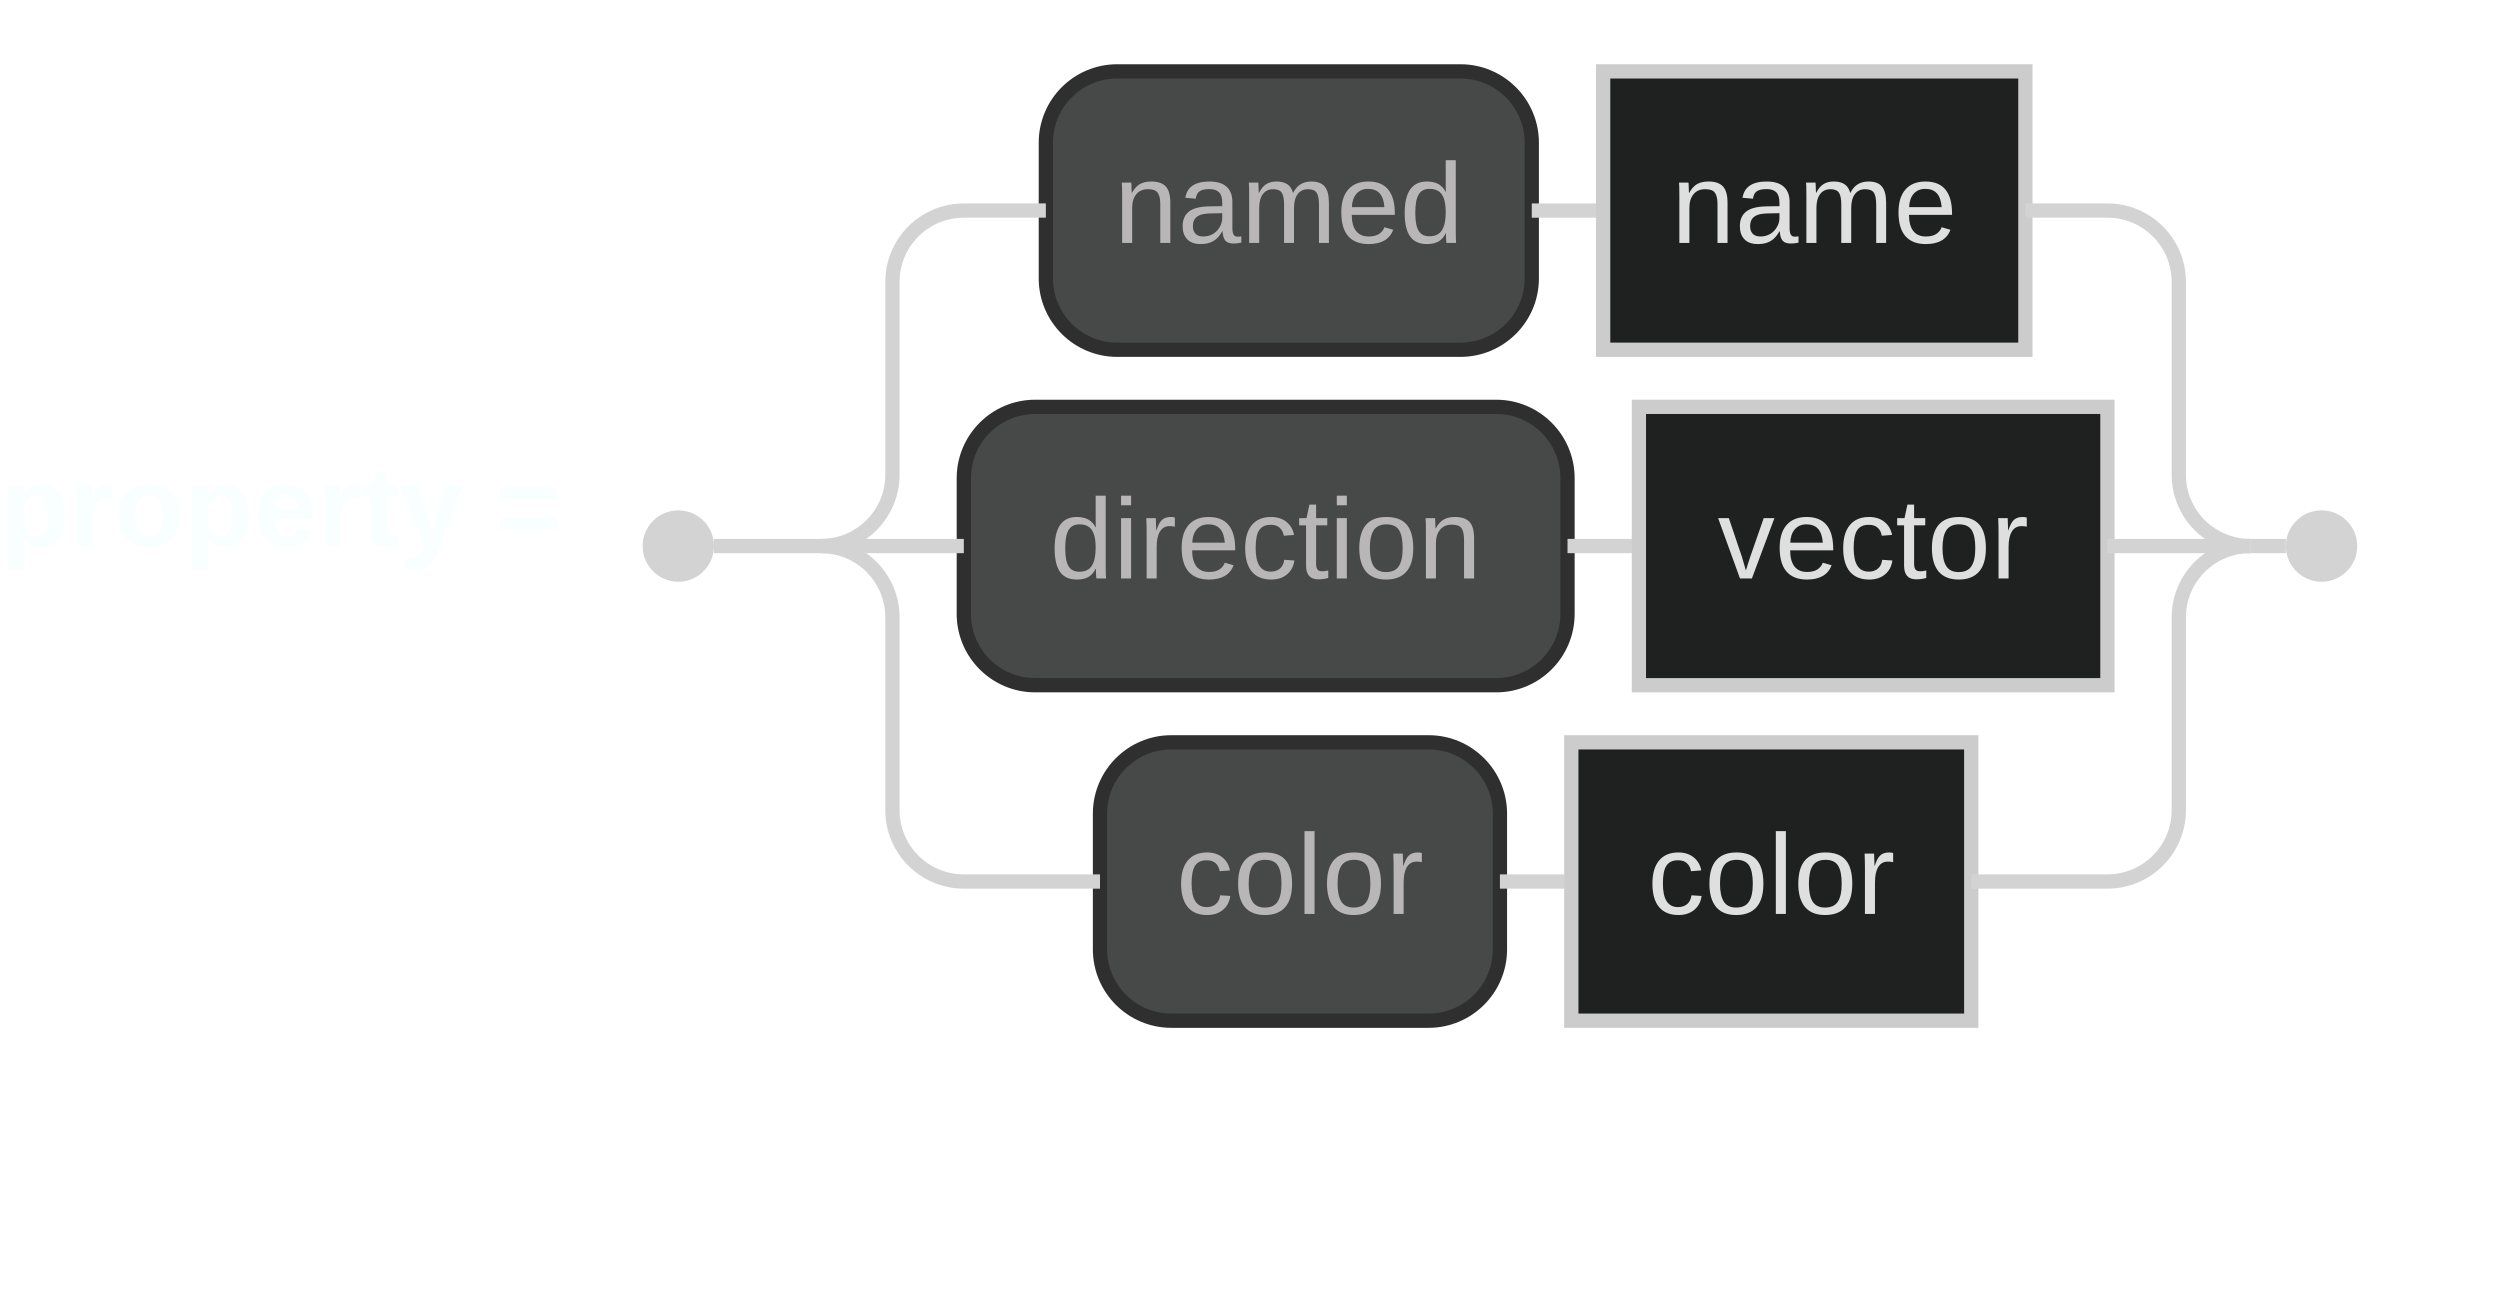
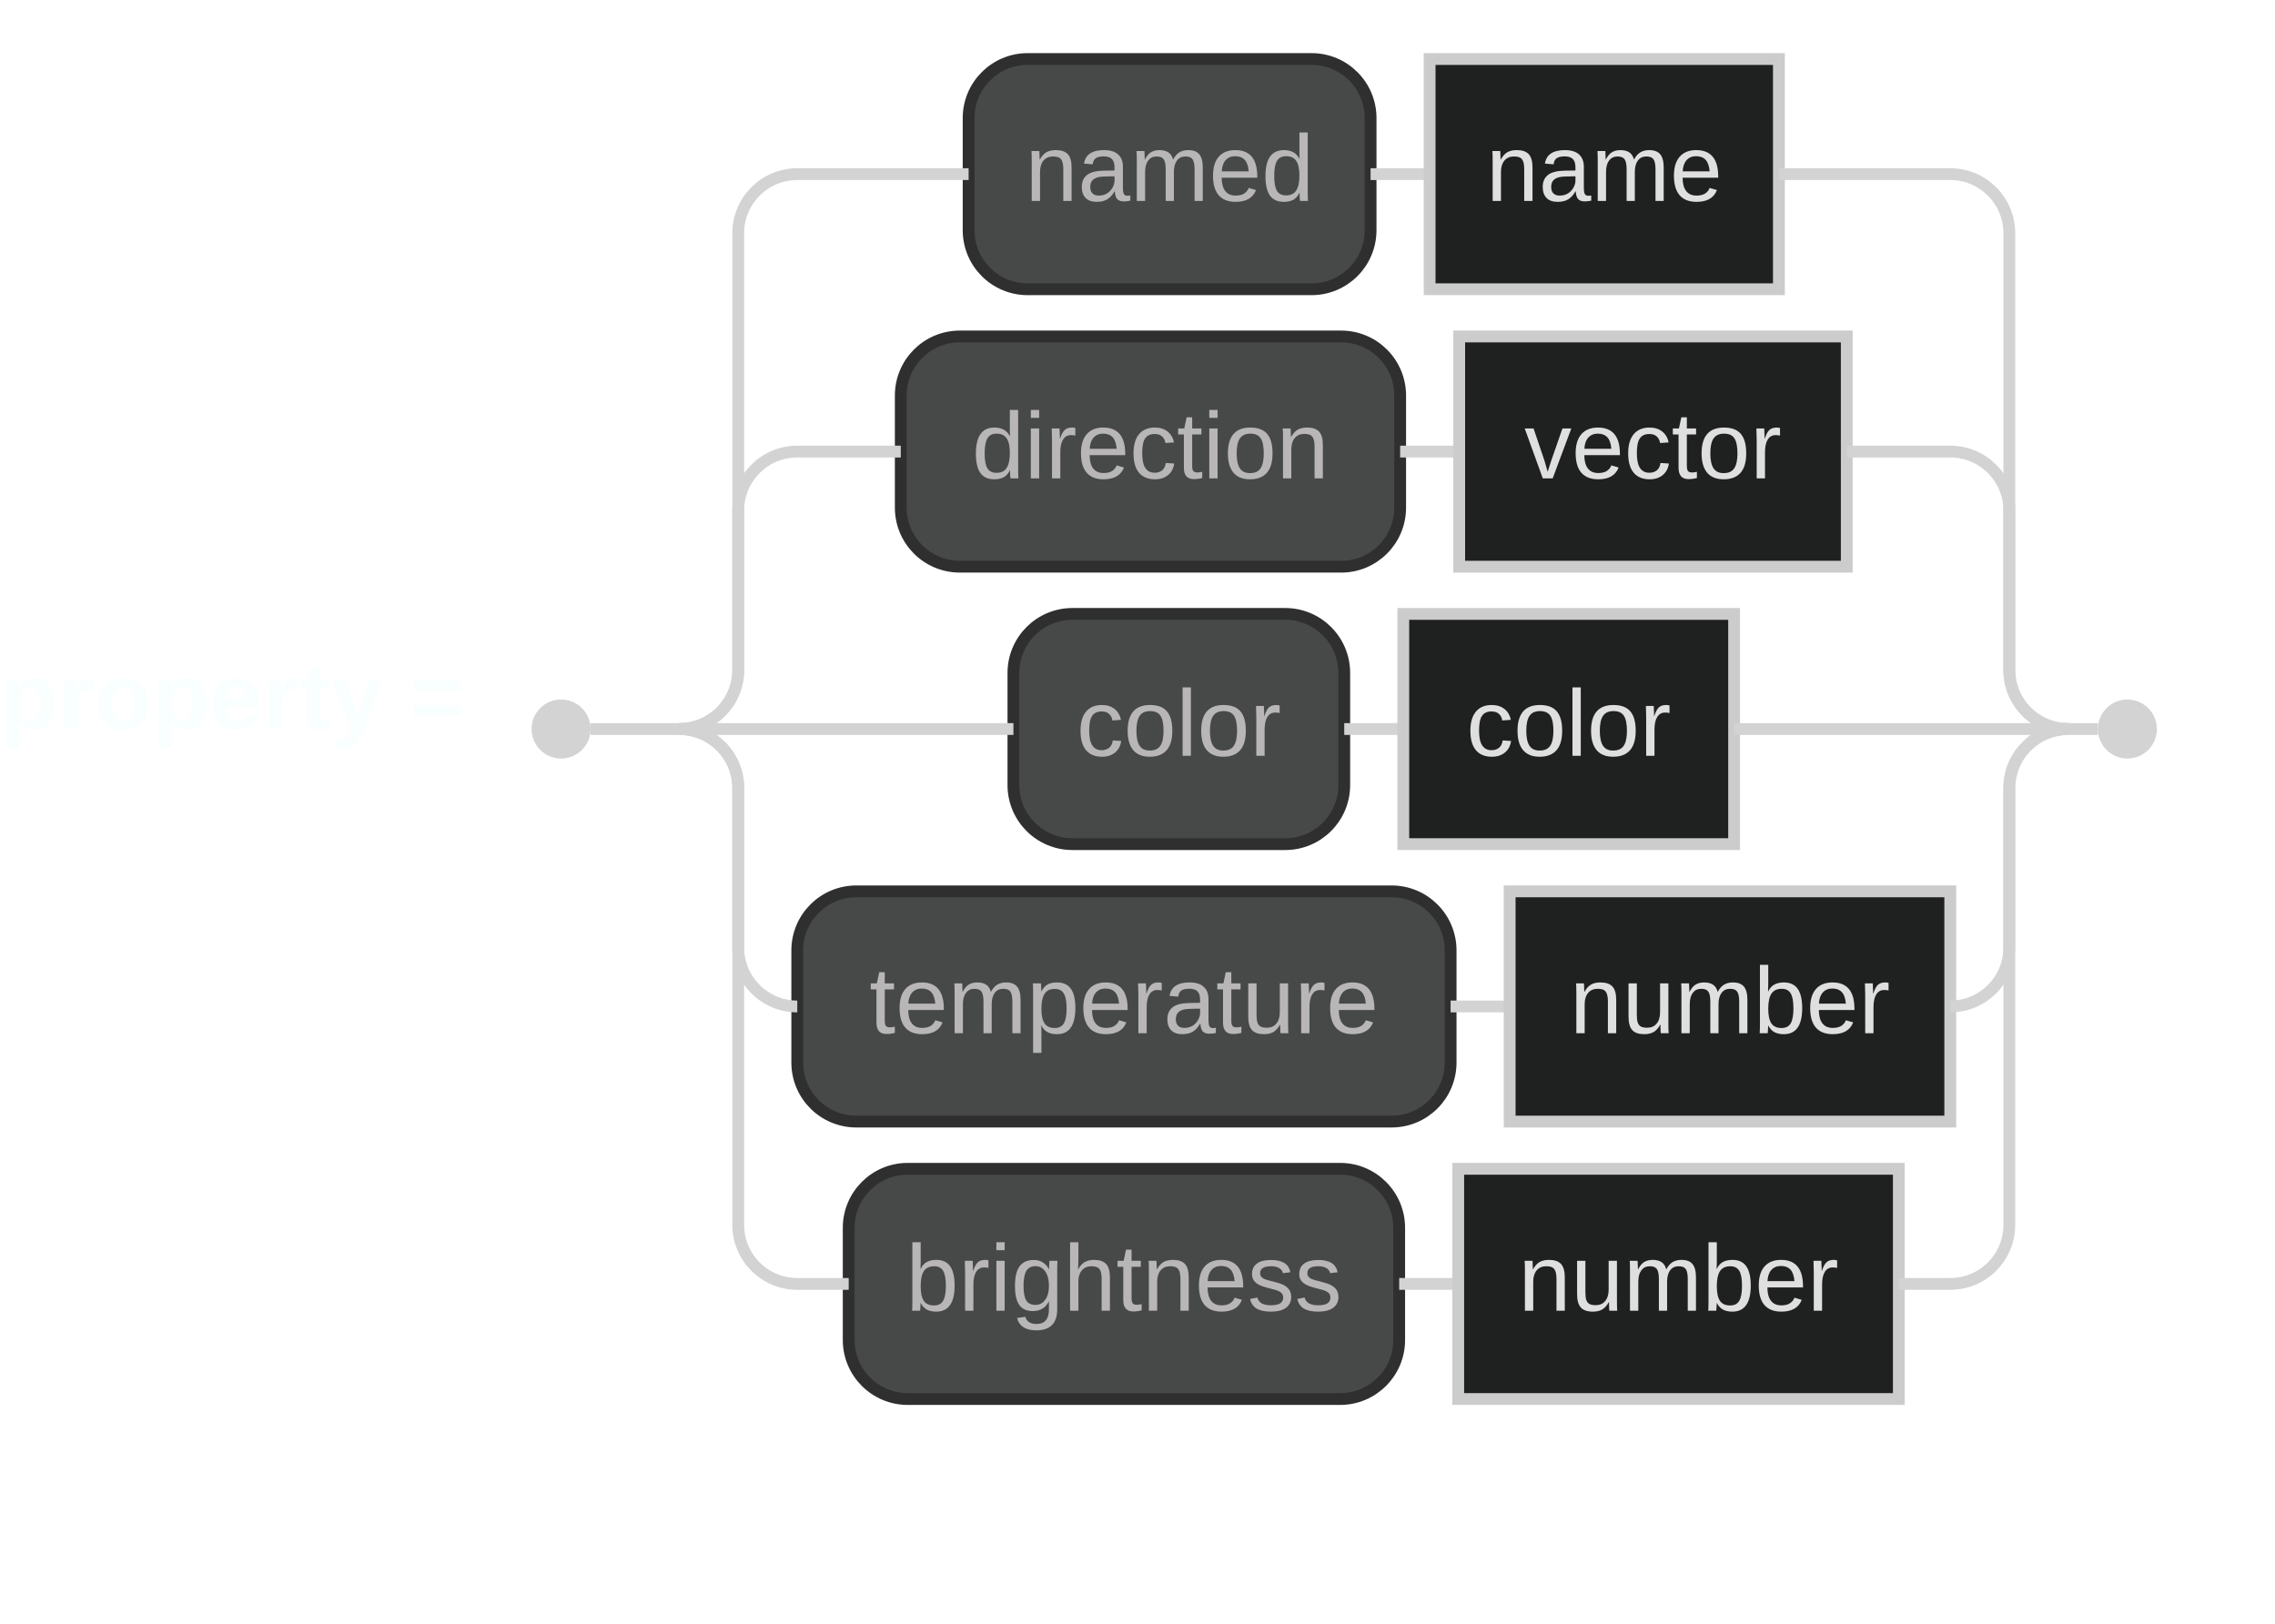
- <svg xmlns="http://www.w3.org/2000/svg" id="my-svg" width="100%" class="railroad-diagram" style="max-width: 350.25px; background-color: transparent;" viewBox="0 0 350.25 181" role="graphics-document document" aria-roledescription="railroadEbnf">
+ <svg xmlns="http://www.w3.org/2000/svg" id="my-svg" width="100%" class="railroad-diagram" style="max-width: 385.312px; background-color: transparent;" viewBox="0 0 385.312 275" role="graphics-document document" aria-roledescription="railroadEbnf">
  <style>#my-svg{font-family:"trebuchet ms",verdana,arial,sans-serif;font-size:16px;fill:#ccc;}@keyframes edge-animation-frame{from{stroke-dashoffset:0;}}@keyframes dash{to{stroke-dashoffset:0;}}#my-svg .edge-animation-slow{stroke-dasharray:9,5!important;stroke-dashoffset:900;animation:dash 50s linear infinite;stroke-linecap:round;}#my-svg .edge-animation-fast{stroke-dasharray:9,5!important;stroke-dashoffset:900;animation:dash 20s linear infinite;stroke-linecap:round;}#my-svg .error-icon{fill:#a44141;}#my-svg .error-text{fill:#ddd;stroke:#ddd;}#my-svg .edge-thickness-normal{stroke-width:1px;}#my-svg .edge-thickness-thick{stroke-width:3.5px;}#my-svg .edge-pattern-solid{stroke-dasharray:0;}#my-svg .edge-thickness-invisible{stroke-width:0;fill:none;}#my-svg .edge-pattern-dashed{stroke-dasharray:3;}#my-svg .edge-pattern-dotted{stroke-dasharray:2;}#my-svg .marker{fill:lightgrey;stroke:lightgrey;}#my-svg .marker.cross{stroke:lightgrey;}#my-svg svg{font-family:"trebuchet ms",verdana,arial,sans-serif;font-size:16px;}#my-svg p{margin:0;}#my-svg .railroad-diagram{font-family:"trebuchet ms",verdana,arial,sans-serif;font-size:16px;}#my-svg .railroad-terminal rect{fill:hsl(180, 1.587%, 28.353%);stroke:hsl(180, 0%, 18.353%);stroke-width:2px;}#my-svg .railroad-terminal text{fill:rgb(183.848, 181.552, 181.552);font-family:"trebuchet ms",verdana,arial,sans-serif;font-size:16px;text-anchor:middle;dominant-baseline:middle;}#my-svg .railroad-nonterminal rect{fill:#1f2020;stroke:#cccccc;stroke-width:2px;}#my-svg .railroad-nonterminal text{fill:#e0dfdf;font-family:"trebuchet ms",verdana,arial,sans-serif;font-size:16px;text-anchor:middle;dominant-baseline:middle;}#my-svg .railroad-line{stroke:lightgrey;stroke-width:2px;fill:none;}#my-svg .railroad-start circle,#my-svg .railroad-end circle{fill:lightgrey;}#my-svg .railroad-comment ellipse{fill:#181818;stroke:hsl(20, 0%, 2.353%);stroke-width:2px;}#my-svg .railroad-comment text{fill:rgb(223, 223.667, 224);font-style:italic;font-family:"trebuchet ms",verdana,arial,sans-serif;font-size:16px;text-anchor:middle;dominant-baseline:middle;}#my-svg .railroad-special rect{fill:hsl(20, 1.587%, 12.353%);stroke:hsl(20, 0%, 2.353%);stroke-width:2px;stroke-dasharray:5,3;}#my-svg .railroad-special text{fill:#e0dfdf;font-family:"trebuchet ms",verdana,arial,sans-serif;font-size:16px;text-anchor:middle;dominant-baseline:middle;}#my-svg .railroad-rule-name{font-weight:bold;fill:#F9FFFE;font-family:"trebuchet ms",verdana,arial,sans-serif;font-size:16px;}#my-svg .node .neo-node{stroke:#ccc;}#my-svg [data-look="neo"].node rect,#my-svg [data-look="neo"].cluster rect,#my-svg [data-look="neo"].node polygon{stroke:url(#my-svg-gradient);filter:drop-shadow( 1px 2px 2px rgba(185,185,185,1));}#my-svg [data-look="neo"].swimlane.cluster rect{filter:none;}#my-svg [data-look="neo"].node path{stroke:url(#my-svg-gradient);stroke-width:1px;}#my-svg [data-look="neo"].node .outer-path{filter:drop-shadow( 1px 2px 2px rgba(185,185,185,1));}#my-svg [data-look="neo"].node .neo-line path{stroke:#ccc;filter:none;}#my-svg [data-look="neo"].node circle{stroke:url(#my-svg-gradient);filter:drop-shadow( 1px 2px 2px rgba(185,185,185,1));}#my-svg [data-look="neo"].node circle .state-start{fill:#000000;}#my-svg [data-look="neo"].icon-shape .icon{fill:url(#my-svg-gradient);filter:drop-shadow( 1px 2px 2px rgba(185,185,185,1));}#my-svg [data-look="neo"].icon-shape .icon-neo path{stroke:url(#my-svg-gradient);filter:drop-shadow( 1px 2px 2px rgba(185,185,185,1));}#my-svg :root{--mermaid-font-family:"trebuchet ms",verdana,arial,sans-serif;}</style>
  <g />
  <g class="railroad-rule" transform="translate(0, 10)">
    <g transform="translate(115.0312, 0)">
      <g class="railroad-choice">
-         <g class="railroad-sequence" transform="translate(31.49219, 0)">
+         <g class="railroad-sequence" transform="translate(49.02344, 0)">
          <g class="railroad-terminal" transform="translate(0, 0)">
            <rect x="0" y="0" width="68.078" height="39" rx="10" ry="10" />
            <text x="34.039" y="19.5">named</text>
          </g>
          <path class="railroad-line" d="M 68.078 19.5 L 78.078 19.5" />
          <g class="railroad-nonterminal" transform="translate(78.07812, 0)">
            <rect x="0" y="0" width="59.156" height="39" />
            <text x="29.578" y="19.5">name</text>
          </g>
        </g>
-         <path class="railroad-line" d="M 0 66.5 A 10 10 0 0 0 10 56.5 L 10 29.5 A 10 10 0 0 1 20 19.5 L 31.492 19.5" />
-         <path class="railroad-line" d="M 168.727 19.5 L 180.219 19.5 A 10 10 0 0 1 190.219 29.5 L 190.219 56.5 A 10 10 0 0 0 200.219 66.5" />
-         <g class="railroad-sequence" transform="translate(20, 47)">
+         <path class="railroad-line" d="M 0 113.5 A 10 10 0 0 0 10 103.5 L 10 29.5 A 10 10 0 0 1 20 19.5 L 49.023 19.5" />
+         <path class="railroad-line" d="M 186.258 19.5 L 215.281 19.5 A 10 10 0 0 1 225.281 29.5 L 225.281 103.5 A 10 10 0 0 0 235.281 113.5" />
+         <g class="railroad-sequence" transform="translate(37.53125, 47)">
          <g class="railroad-terminal" transform="translate(0, 0)">
            <rect x="0" y="0" width="84.578" height="39" rx="10" ry="10" />
            <text x="42.289" y="19.5">direction</text>
          </g>
          <path class="railroad-line" d="M 84.578 19.5 L 94.578 19.5" />
          <g class="railroad-nonterminal" transform="translate(94.57812, 0)">
            <rect x="0" y="0" width="65.641" height="39" />
            <text x="32.82" y="19.5">vector</text>
          </g>
        </g>
-         <path class="railroad-line" d="M 0 66.5 L 20 66.5" />
-         <path class="railroad-line" d="M 180.219 66.5 L 200.219 66.5" />
-         <g class="railroad-sequence" transform="translate(39.07812, 94)">
+         <path class="railroad-line" d="M 0 113.5 A 10 10 0 0 0 10 103.5 L 10 76.5 A 10 10 0 0 1 20 66.5 L 37.531 66.5" />
+         <path class="railroad-line" d="M 197.75 66.5 L 215.281 66.5 A 10 10 0 0 1 225.281 76.5 L 225.281 103.5 A 10 10 0 0 0 235.281 113.5" />
+         <g class="railroad-sequence" transform="translate(56.60938, 94)">
          <g class="railroad-terminal" transform="translate(0, 0)">
            <rect x="0" y="0" width="56.031" height="39" rx="10" ry="10" />
            <text x="28.016" y="19.5">color</text>
          </g>
          <path class="railroad-line" d="M 56.031 19.5 L 66.031 19.5" />
          <g class="railroad-nonterminal" transform="translate(66.03125, 0)">
            <rect x="0" y="0" width="56.031" height="39" />
            <text x="28.016" y="19.5">color</text>
          </g>
        </g>
-         <path class="railroad-line" d="M 0 66.5 A 10 10 0 0 1 10 76.5 L 10 103.5 A 10 10 0 0 0 20 113.5 L 39.078 113.5" />
-         <path class="railroad-line" d="M 161.141 113.5 L 180.219 113.5 A 10 10 0 0 0 190.219 103.5 L 190.219 76.5 A 10 10 0 0 1 200.219 66.5" />
+         <path class="railroad-line" d="M 0 113.5 L 56.609 113.5" />
+         <path class="railroad-line" d="M 178.672 113.5 L 235.281 113.5" />
+         <g class="railroad-sequence" transform="translate(20, 141)">
+           <g class="railroad-terminal" transform="translate(0, 0)">
+             <rect x="0" y="0" width="110.656" height="39" rx="10" ry="10" />
+             <text x="55.328" y="19.5">temperature</text>
+           </g>
+           <path class="railroad-line" d="M 110.656 19.5 L 120.656 19.5" />
+           <g class="railroad-nonterminal" transform="translate(120.6562, 0)">
+             <rect x="0" y="0" width="74.625" height="39" />
+             <text x="37.312" y="19.5">number</text>
+           </g>
+         </g>
+         <path class="railroad-line" d="M 0 113.5 A 10 10 0 0 1 10 123.5 L 10 150.5 A 10 10 0 0 0 20 160.5 L 20 160.5" />
+         <path class="railroad-line" d="M 215.281 160.5 L 215.281 160.5 A 10 10 0 0 0 225.281 150.5 L 225.281 123.5 A 10 10 0 0 1 235.281 113.5" />
+         <g class="railroad-sequence" transform="translate(28.71094, 188)">
+           <g class="railroad-terminal" transform="translate(0, 0)">
+             <rect x="0" y="0" width="93.234" height="39" rx="10" ry="10" />
+             <text x="46.617" y="19.5">brightness</text>
+           </g>
+           <path class="railroad-line" d="M 93.234 19.5 L 103.234 19.5" />
+           <g class="railroad-nonterminal" transform="translate(103.2344, 0)">
+             <rect x="0" y="0" width="74.625" height="39" />
+             <text x="37.312" y="19.5">number</text>
+           </g>
+         </g>
+         <path class="railroad-line" d="M 0 113.5 A 10 10 0 0 1 10 123.5 L 10 197.5 A 10 10 0 0 0 20 207.5 L 28.711 207.5" />
+         <path class="railroad-line" d="M 206.57 207.5 L 215.281 207.5 A 10 10 0 0 0 225.281 197.5 L 225.281 123.5 A 10 10 0 0 1 235.281 113.5" />
      </g>
    </g>
    <g class="railroad-rule-name-group">
-       <text class="railroad-rule-name" x="0" y="66.5">property =</text>
+       <text class="railroad-rule-name" x="0" y="113.5">property =</text>
    </g>
    <g class="railroad-start">
-       <circle cx="95.031" cy="66.5" r="5" />
+       <circle cx="95.031" cy="113.5" r="5" />
    </g>
    <g class="railroad-end">
-       <circle cx="325.25" cy="66.5" r="5" />
+       <circle cx="360.312" cy="113.5" r="5" />
    </g>
-     <path class="railroad-line" d="M 100.031 66.5 L 115.031 66.5" />
-     <path class="railroad-line" d="M 315.25 66.5 L 320.25 66.5" />
+     <path class="railroad-line" d="M 100.031 113.5 L 115.031 113.5" />
+     <path class="railroad-line" d="M 350.312 113.5 L 355.312 113.5" />
  </g>
</svg>
